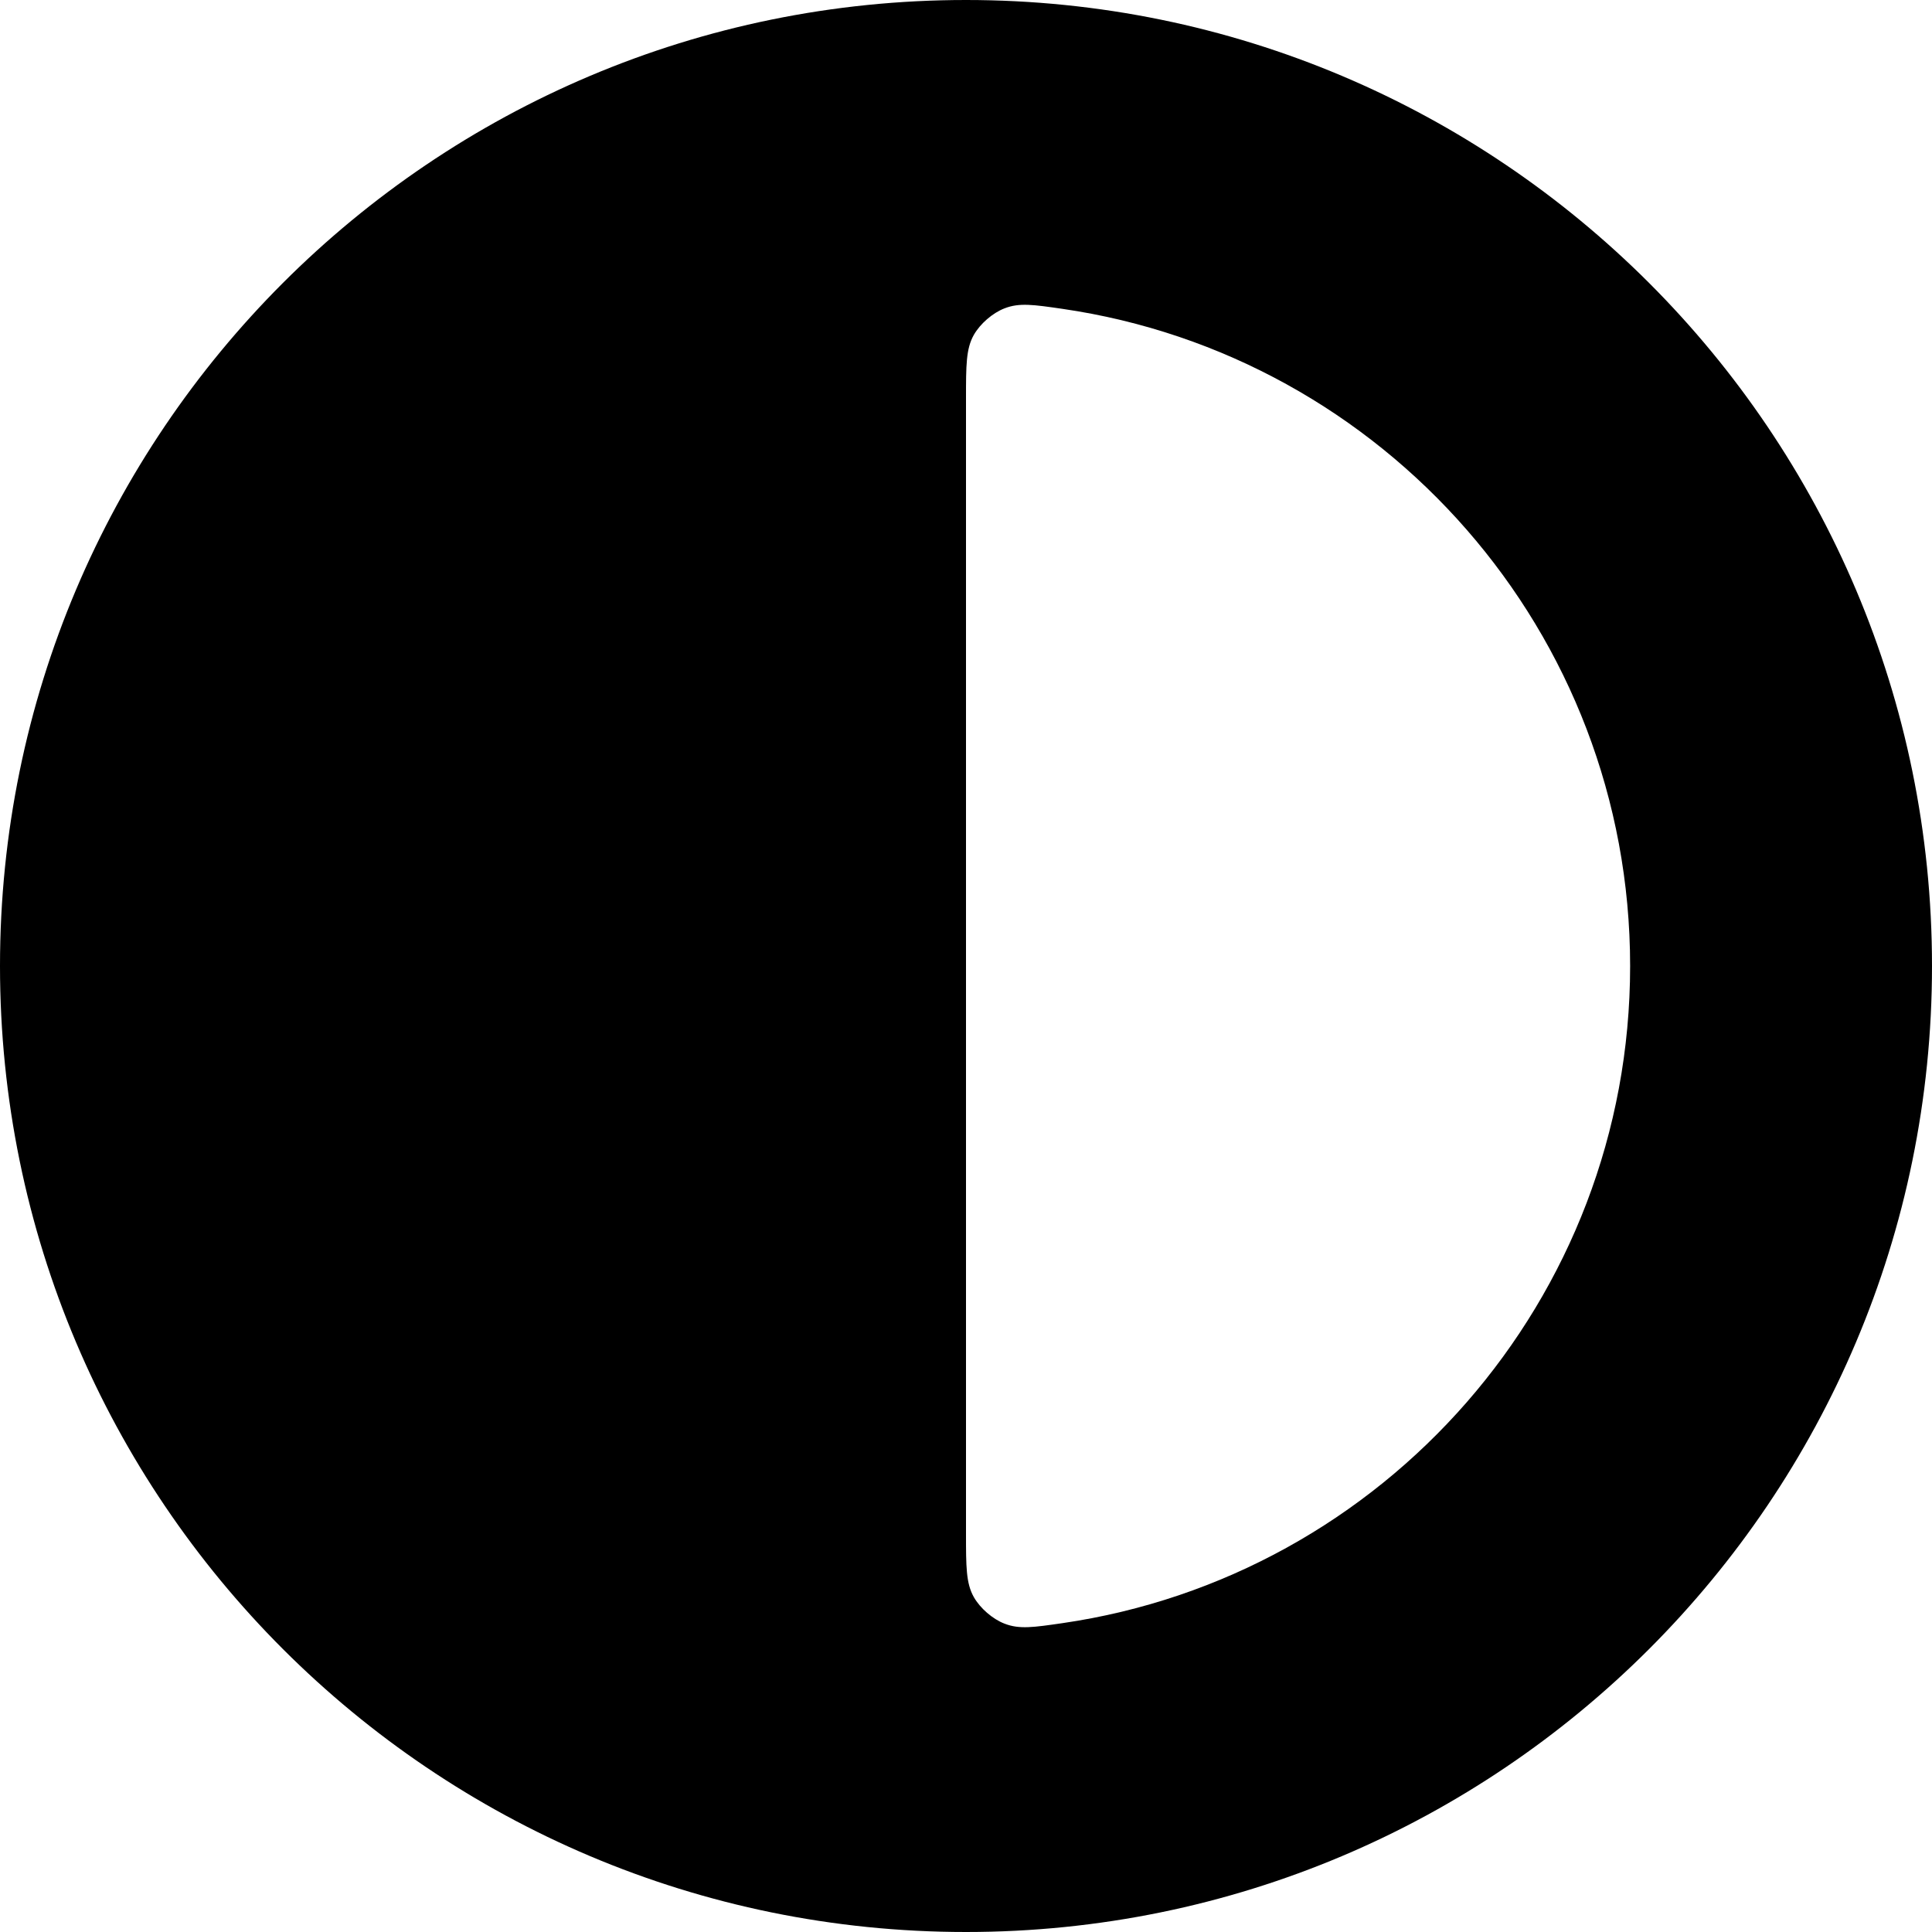
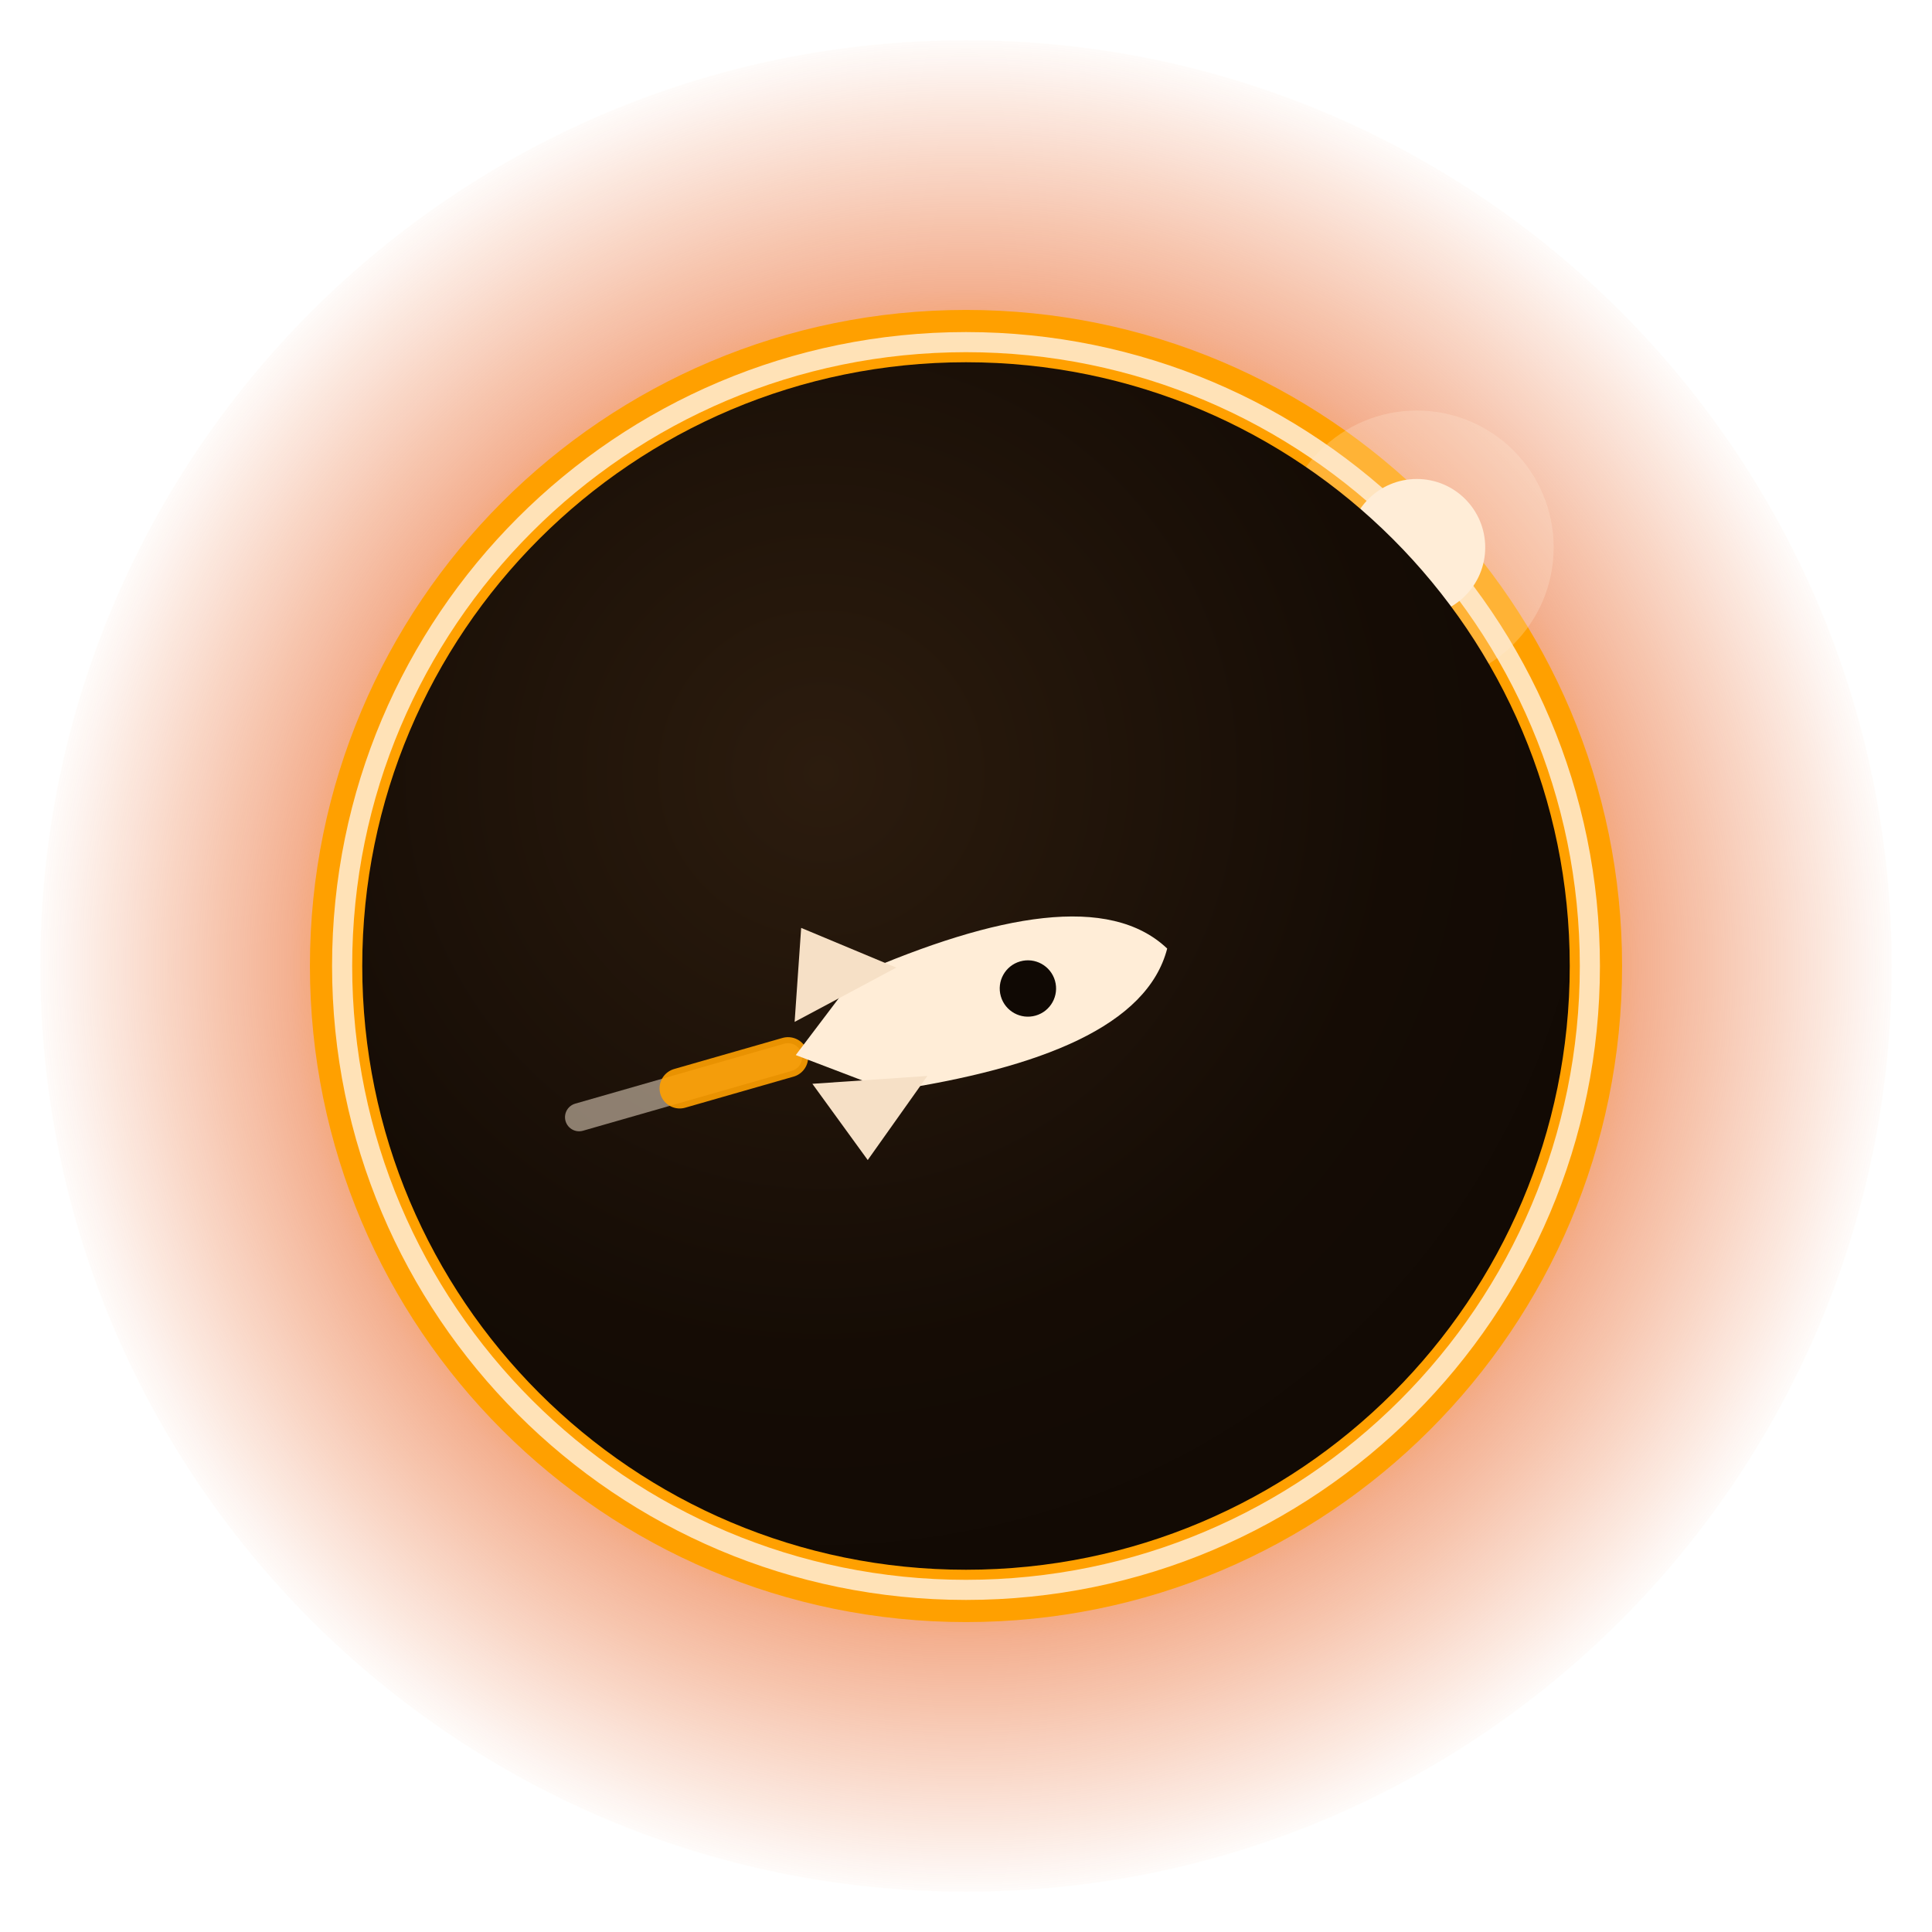
- <svg xmlns="http://www.w3.org/2000/svg" width="20" height="20" viewBox="0 0 20 20" fill="none">
-   <path d="M 10 20 C 15.523 20 20 15.523 20 10 C 20 4.477 15.523 0 10 0 C 4.477 0 0 4.477 0 10 C 0 15.523 4.477 20 10 20 Z M 10.997 16.803 C 14.321 16.32 16.875 13.458 16.875 10 C 16.875 6.542 14.321 3.68 10.997 3.197 C 10.7 3.154 10.552 3.132 10.399 3.192 C 10.276 3.239 10.146 3.352 10.081 3.467 C 10 3.61 10 3.782 10 4.125 L 10 15.875 C 10 16.218 10 16.39 10.081 16.533 C 10.146 16.648 10.276 16.761 10.399 16.808 C 10.552 16.868 10.7 16.846 10.997 16.803 Z" fill="currentColor" fill-rule="evenodd" />
+ <svg xmlns="http://www.w3.org/2000/svg" viewBox="0 0 48 48" fill="none">
+   <defs>
+     <radialGradient id="corona" cx="50%" cy="50%" r="50%">
+       <stop offset="55%" stop-color="#ff8c00" stop-opacity="0.9" />
+       <stop offset="72%" stop-color="#e6500a" stop-opacity="0.45" />
+       <stop offset="100%" stop-color="#e6500a" stop-opacity="0" />
+     </radialGradient>
+     <radialGradient id="moon" cx="38%" cy="34%" r="80%">
+       <stop offset="0%" stop-color="#2c1c0e" />
+       <stop offset="60%" stop-color="#150c05" />
+       <stop offset="100%" stop-color="#100904" />
+     </radialGradient>
+   </defs>
+   <circle cx="24" cy="24" r="23" fill="url(#corona)" />
+   <circle cx="24" cy="24" r="15.5" stroke="#ffa000" stroke-width="1.6" />
+   <circle cx="24" cy="24" r="15.5" stroke="#ffedd7" stroke-width="0.5" opacity="0.85" />
+   <circle cx="35.2" cy="13.6" r="1.7" fill="#ffedd7" />
+   <circle cx="35.2" cy="13.6" r="3.4" fill="#ffedd7" opacity="0.25" />
+   <circle cx="24" cy="24" r="15" fill="url(#moon)" />
+   <g transform="translate(24 25) rotate(-16)">
+     <path d="M -4.6 0 L -10 0" stroke="#ffedd7" stroke-width="0.7" stroke-linecap="round" opacity="0.5" />
+     <path d="M -4.6 0 L -7.4 0" stroke="#ffa000" stroke-width="1" stroke-linecap="round" opacity="0.9" />
+     <path d="M 5.2 0 C 4.2 -1.7 1.4 -2 -2.4 -1.5 L -4.4 0 L -2.4 1.5 C 1.4 2 4.2 1.7 5.2 0 Z" fill="#ffedd7" />
+     <path d="M -1.4 -1.4 L -3.4 -3 L -4.2 -0.8 Z" fill="#f6e0c6" />
+     <path d="M -1.4 1.4 L -3.4 3 L -4.2 0.8 Z" fill="#f6e0c6" />
+     <circle cx="1.6" cy="0" r="0.7" fill="#100904" />
+   </g>
</svg>
